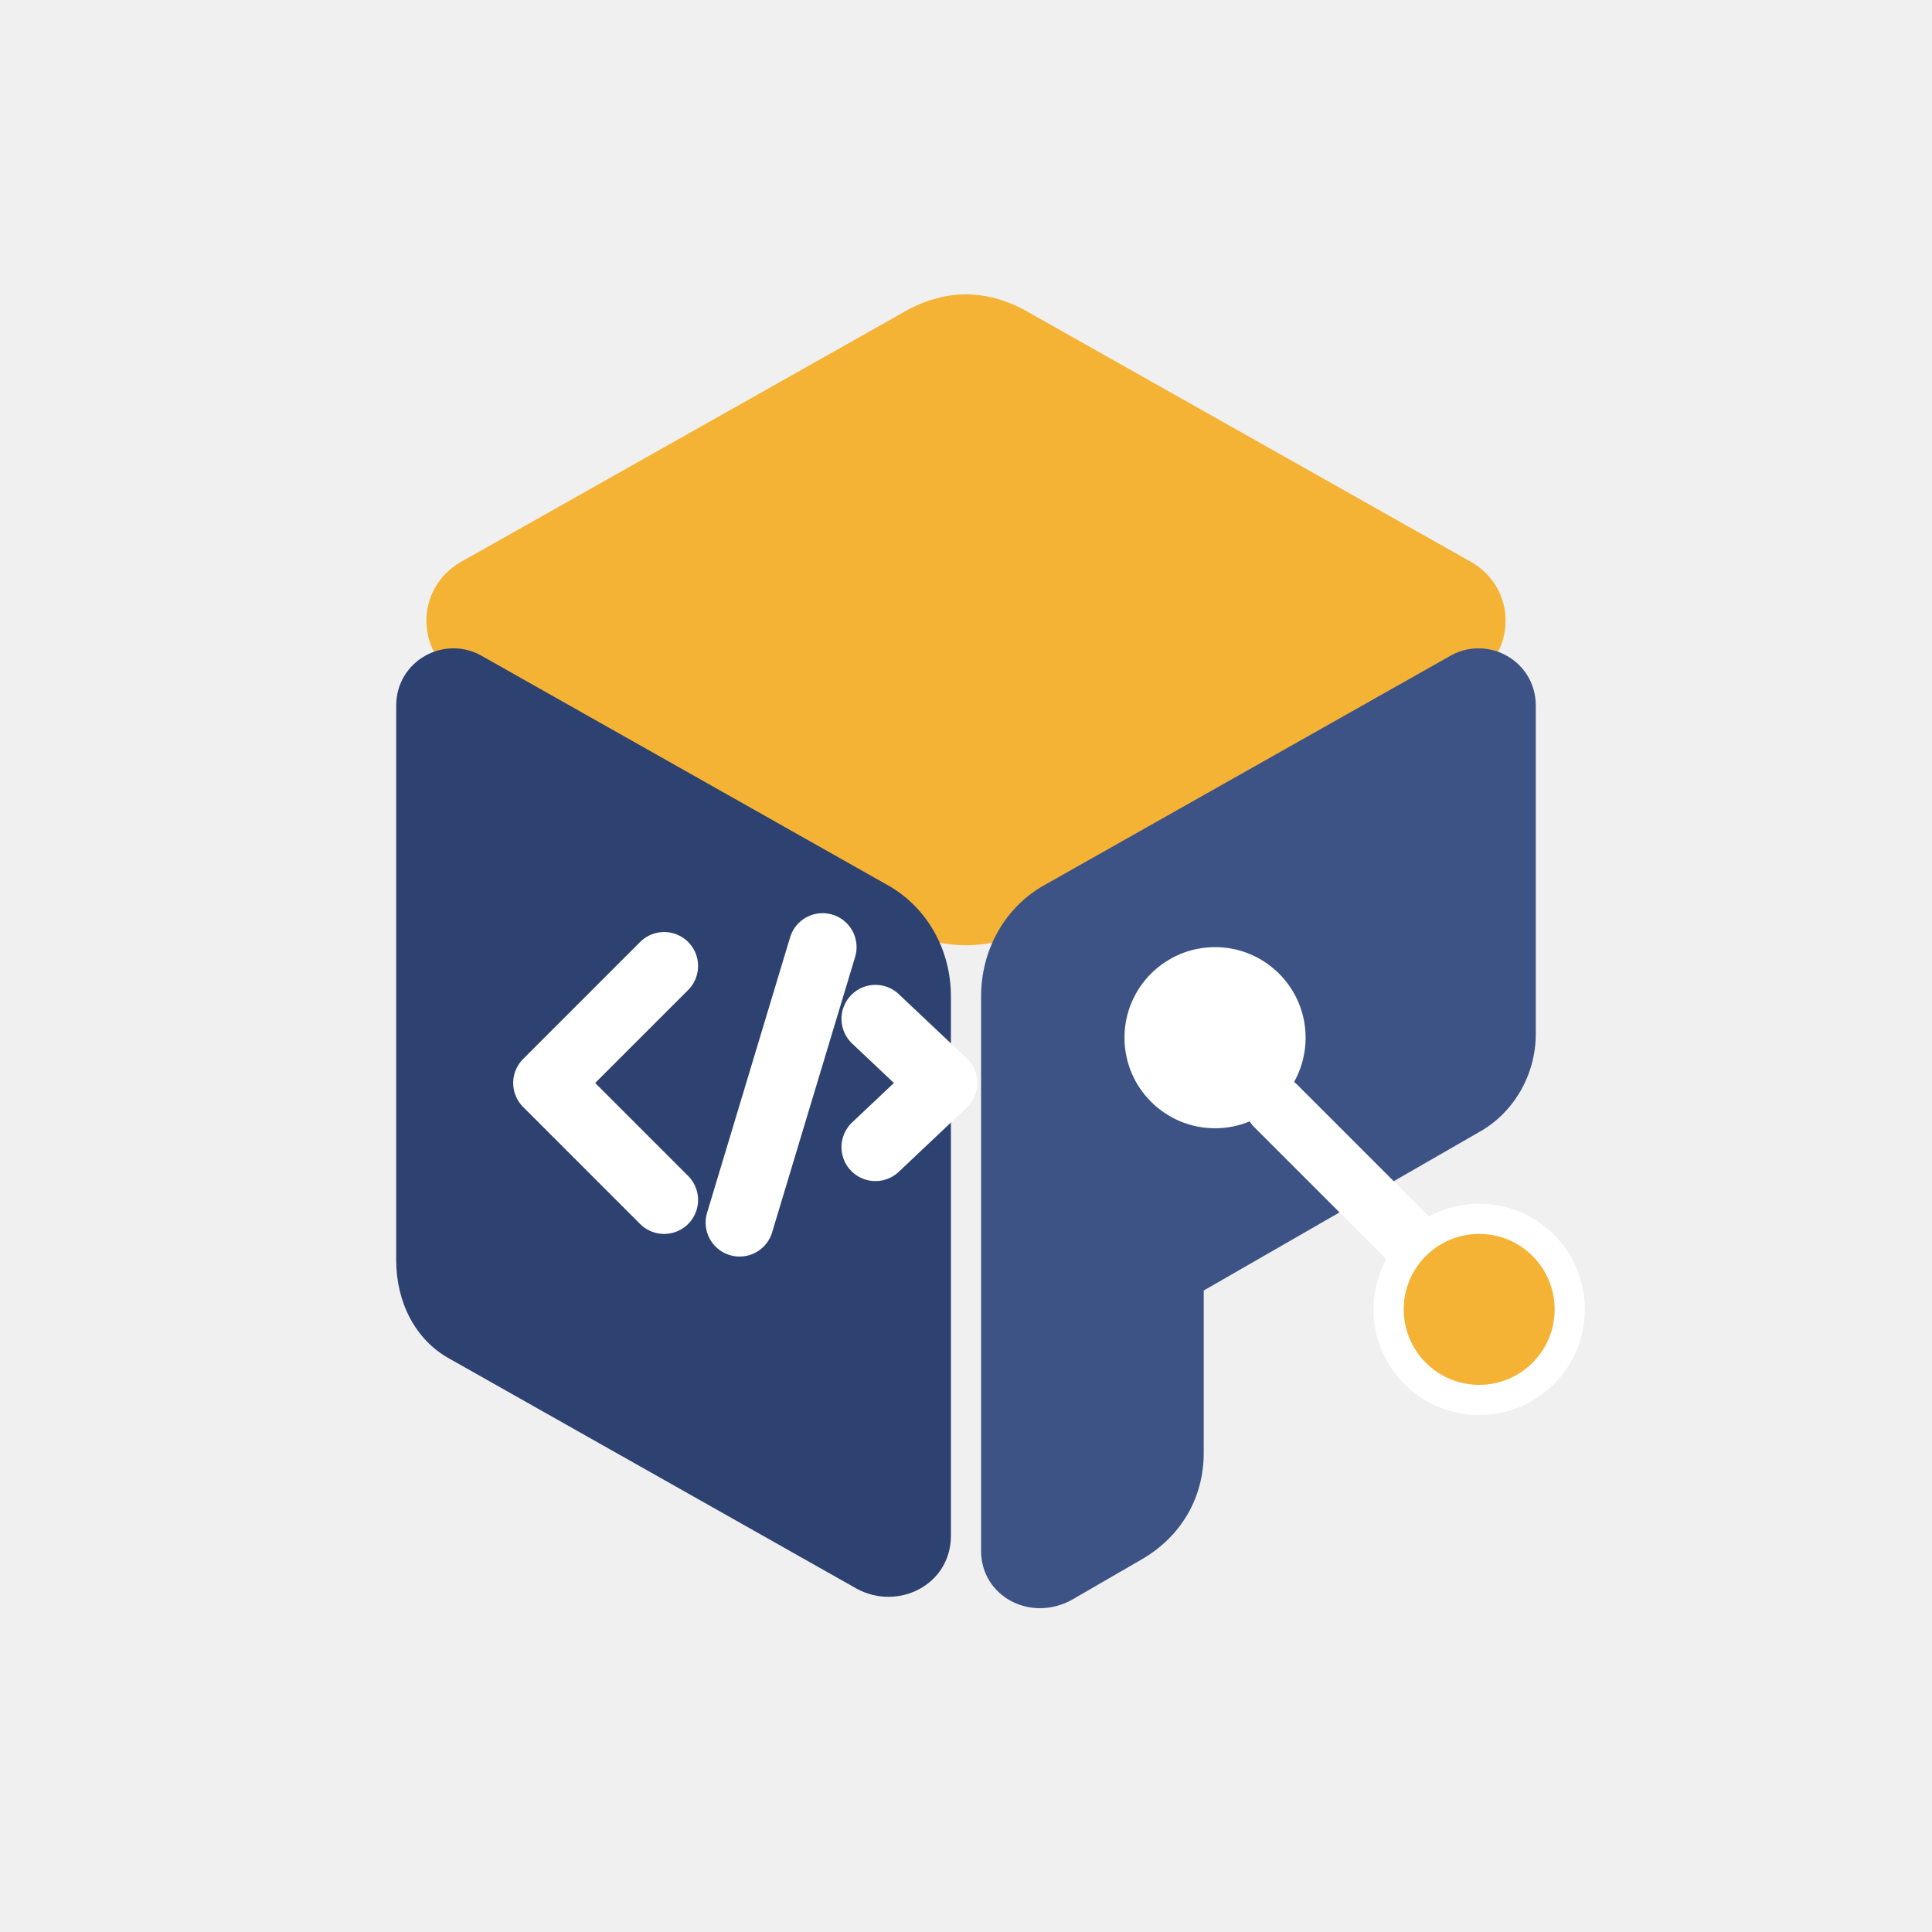
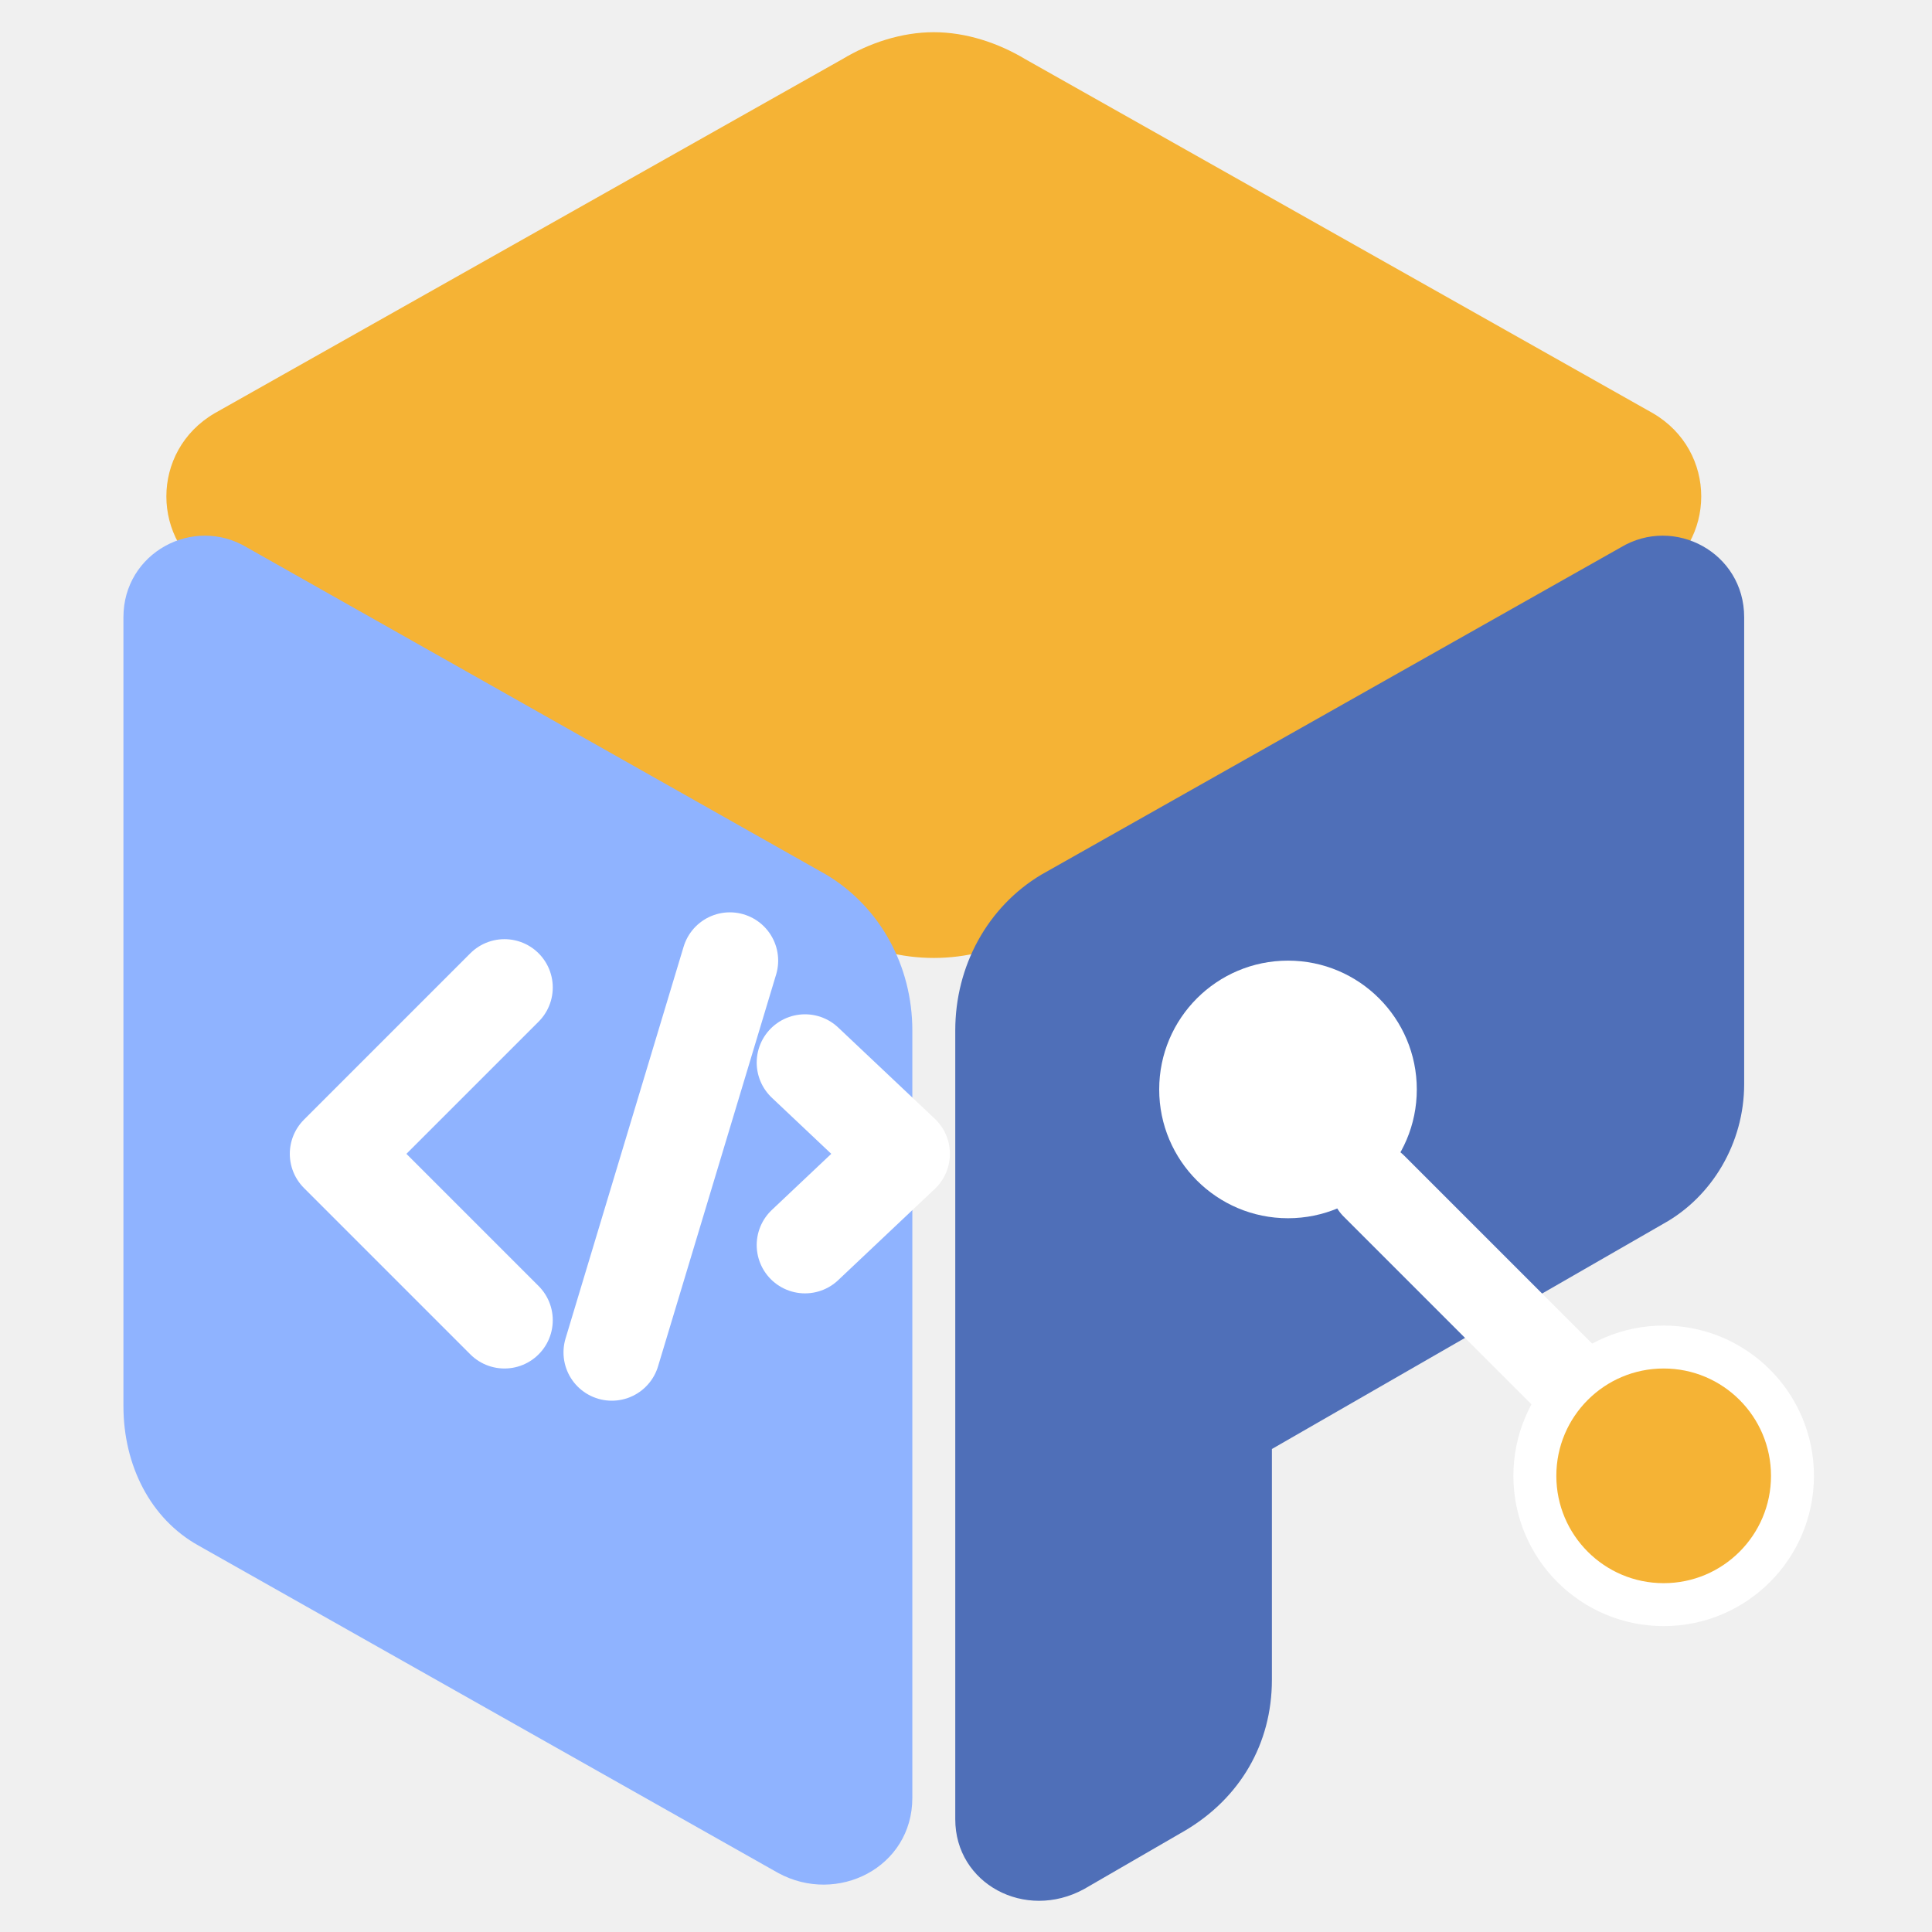
- <svg xmlns="http://www.w3.org/2000/svg" width="512" height="512" viewBox="0 0 512 512" fill="none">
+ <svg xmlns="http://www.w3.org/2000/svg" viewBox="82 72 360 360" fill="none">
  <g stroke-linejoin="round" stroke-linecap="round">
    <path d="M256 78              C262 78 268 80 273 83              L390 149              C402 156 402 173 390 180              L273 246              C263 252 249 252 239 246              L122 180              C110 173 110 156 122 149              L239 83              C244 80 250 78 256 78Z" fill="#f5b335" />
-     <path d="M105 187              C105 175 118 168 128 174              L236 235              C246 241 252 252 252 264              L252 407              C252 420 238 427 227 421              L119 360              C110 355 105 345 105 334Z" fill="#2d4270" />
-     <path d="M260 264              C260 252 266 241 276 235              L384 174              C394 168 407 175 407 187              L407 274              C407 285 401 295 392 300              L319 342              L319 385              C319 397 313 407 303 413              L284 424              C273 430 260 423 260 411Z" fill="#3d5385" />
+     <path d="M105 187              C105 175 118 168 128 174              L236 235              C246 241 252 252 252 264              L252 407              C252 420 238 427 227 421              L119 360              C110 355 105 345 105 334Z" fill="#8fb3ff" />
+     <path d="M260 264              C260 252 266 241 276 235              L384 174              C394 168 407 175 407 187              L407 274              C407 285 401 295 392 300              L319 342              L319 385              C319 397 313 407 303 413              L284 424              C273 430 260 423 260 411Z" fill="#4f6fb8" />
    <path d="M176 256 L145 287 L176 318" stroke="white" stroke-width="18" />
    <path d="M218 251 L196 324" stroke="white" stroke-width="18" />
    <path d="M232 270 L250 287 L232 304" stroke="white" stroke-width="18" />
    <circle cx="322" cy="275" r="24" fill="white" />
    <path d="M338 293 L374 329" stroke="white" stroke-width="16" />
    <circle cx="392" cy="347" r="24" fill="#f5b335" stroke="white" stroke-width="8" />
  </g>
</svg>
